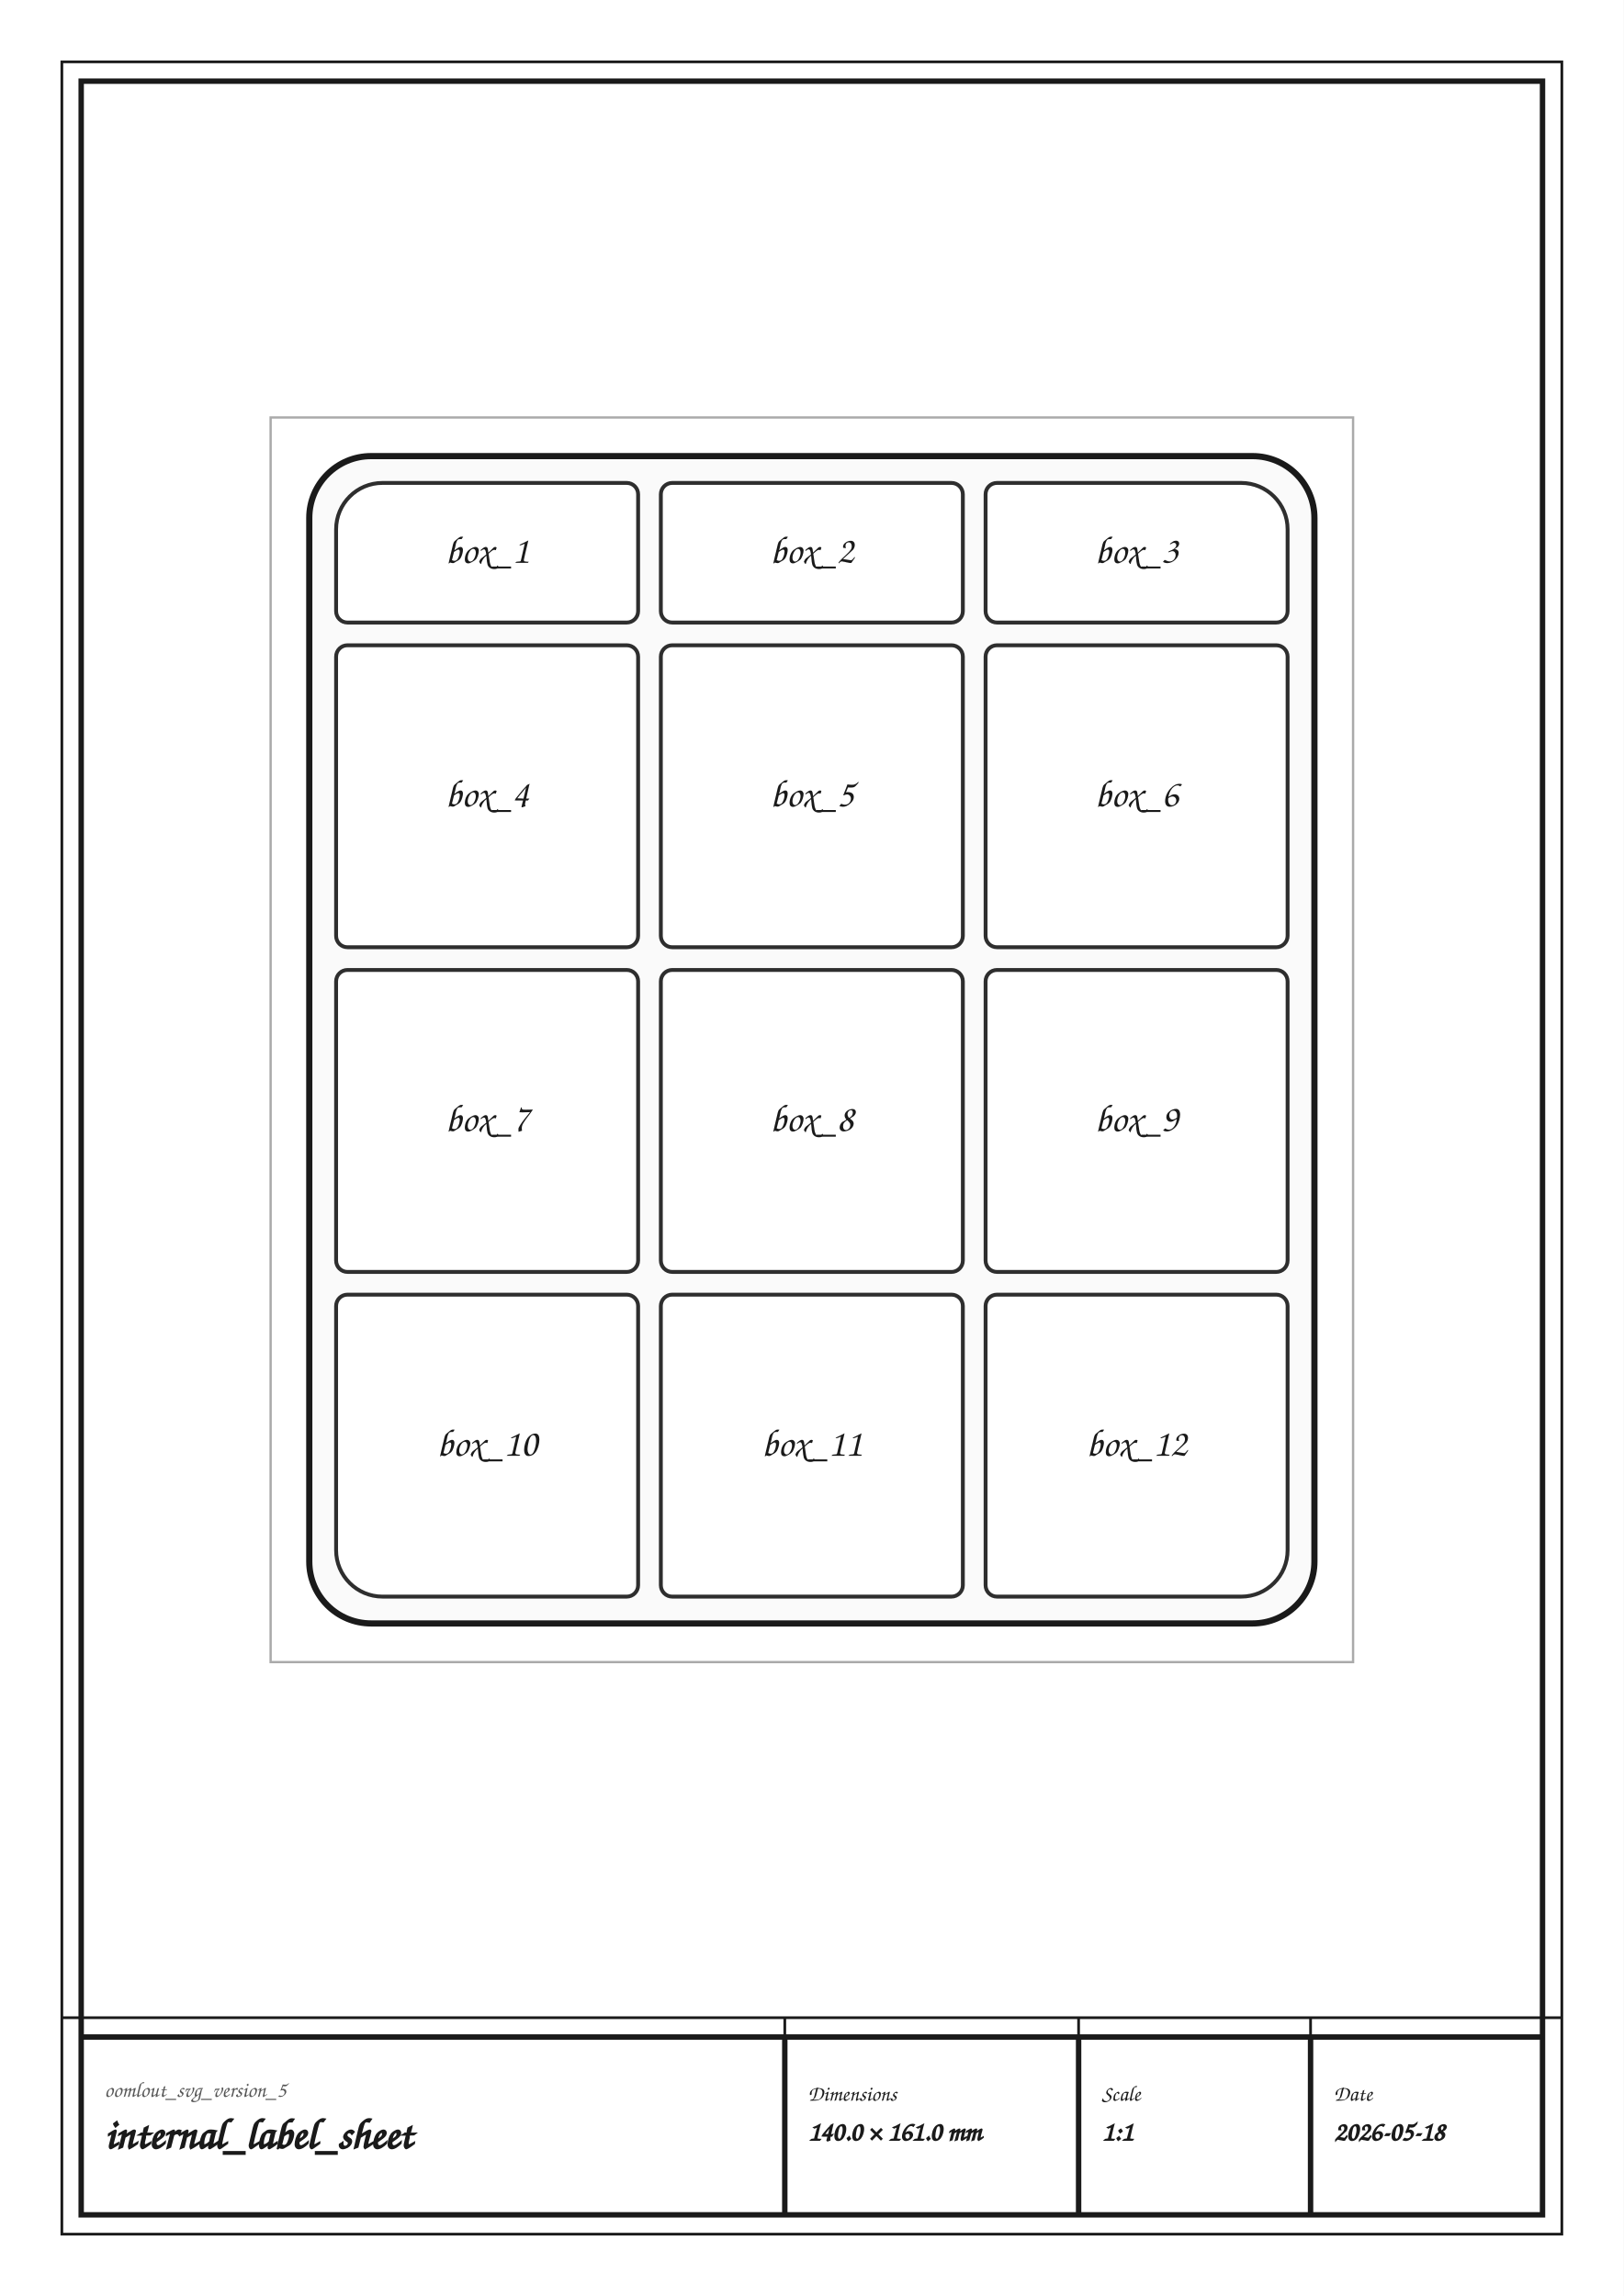
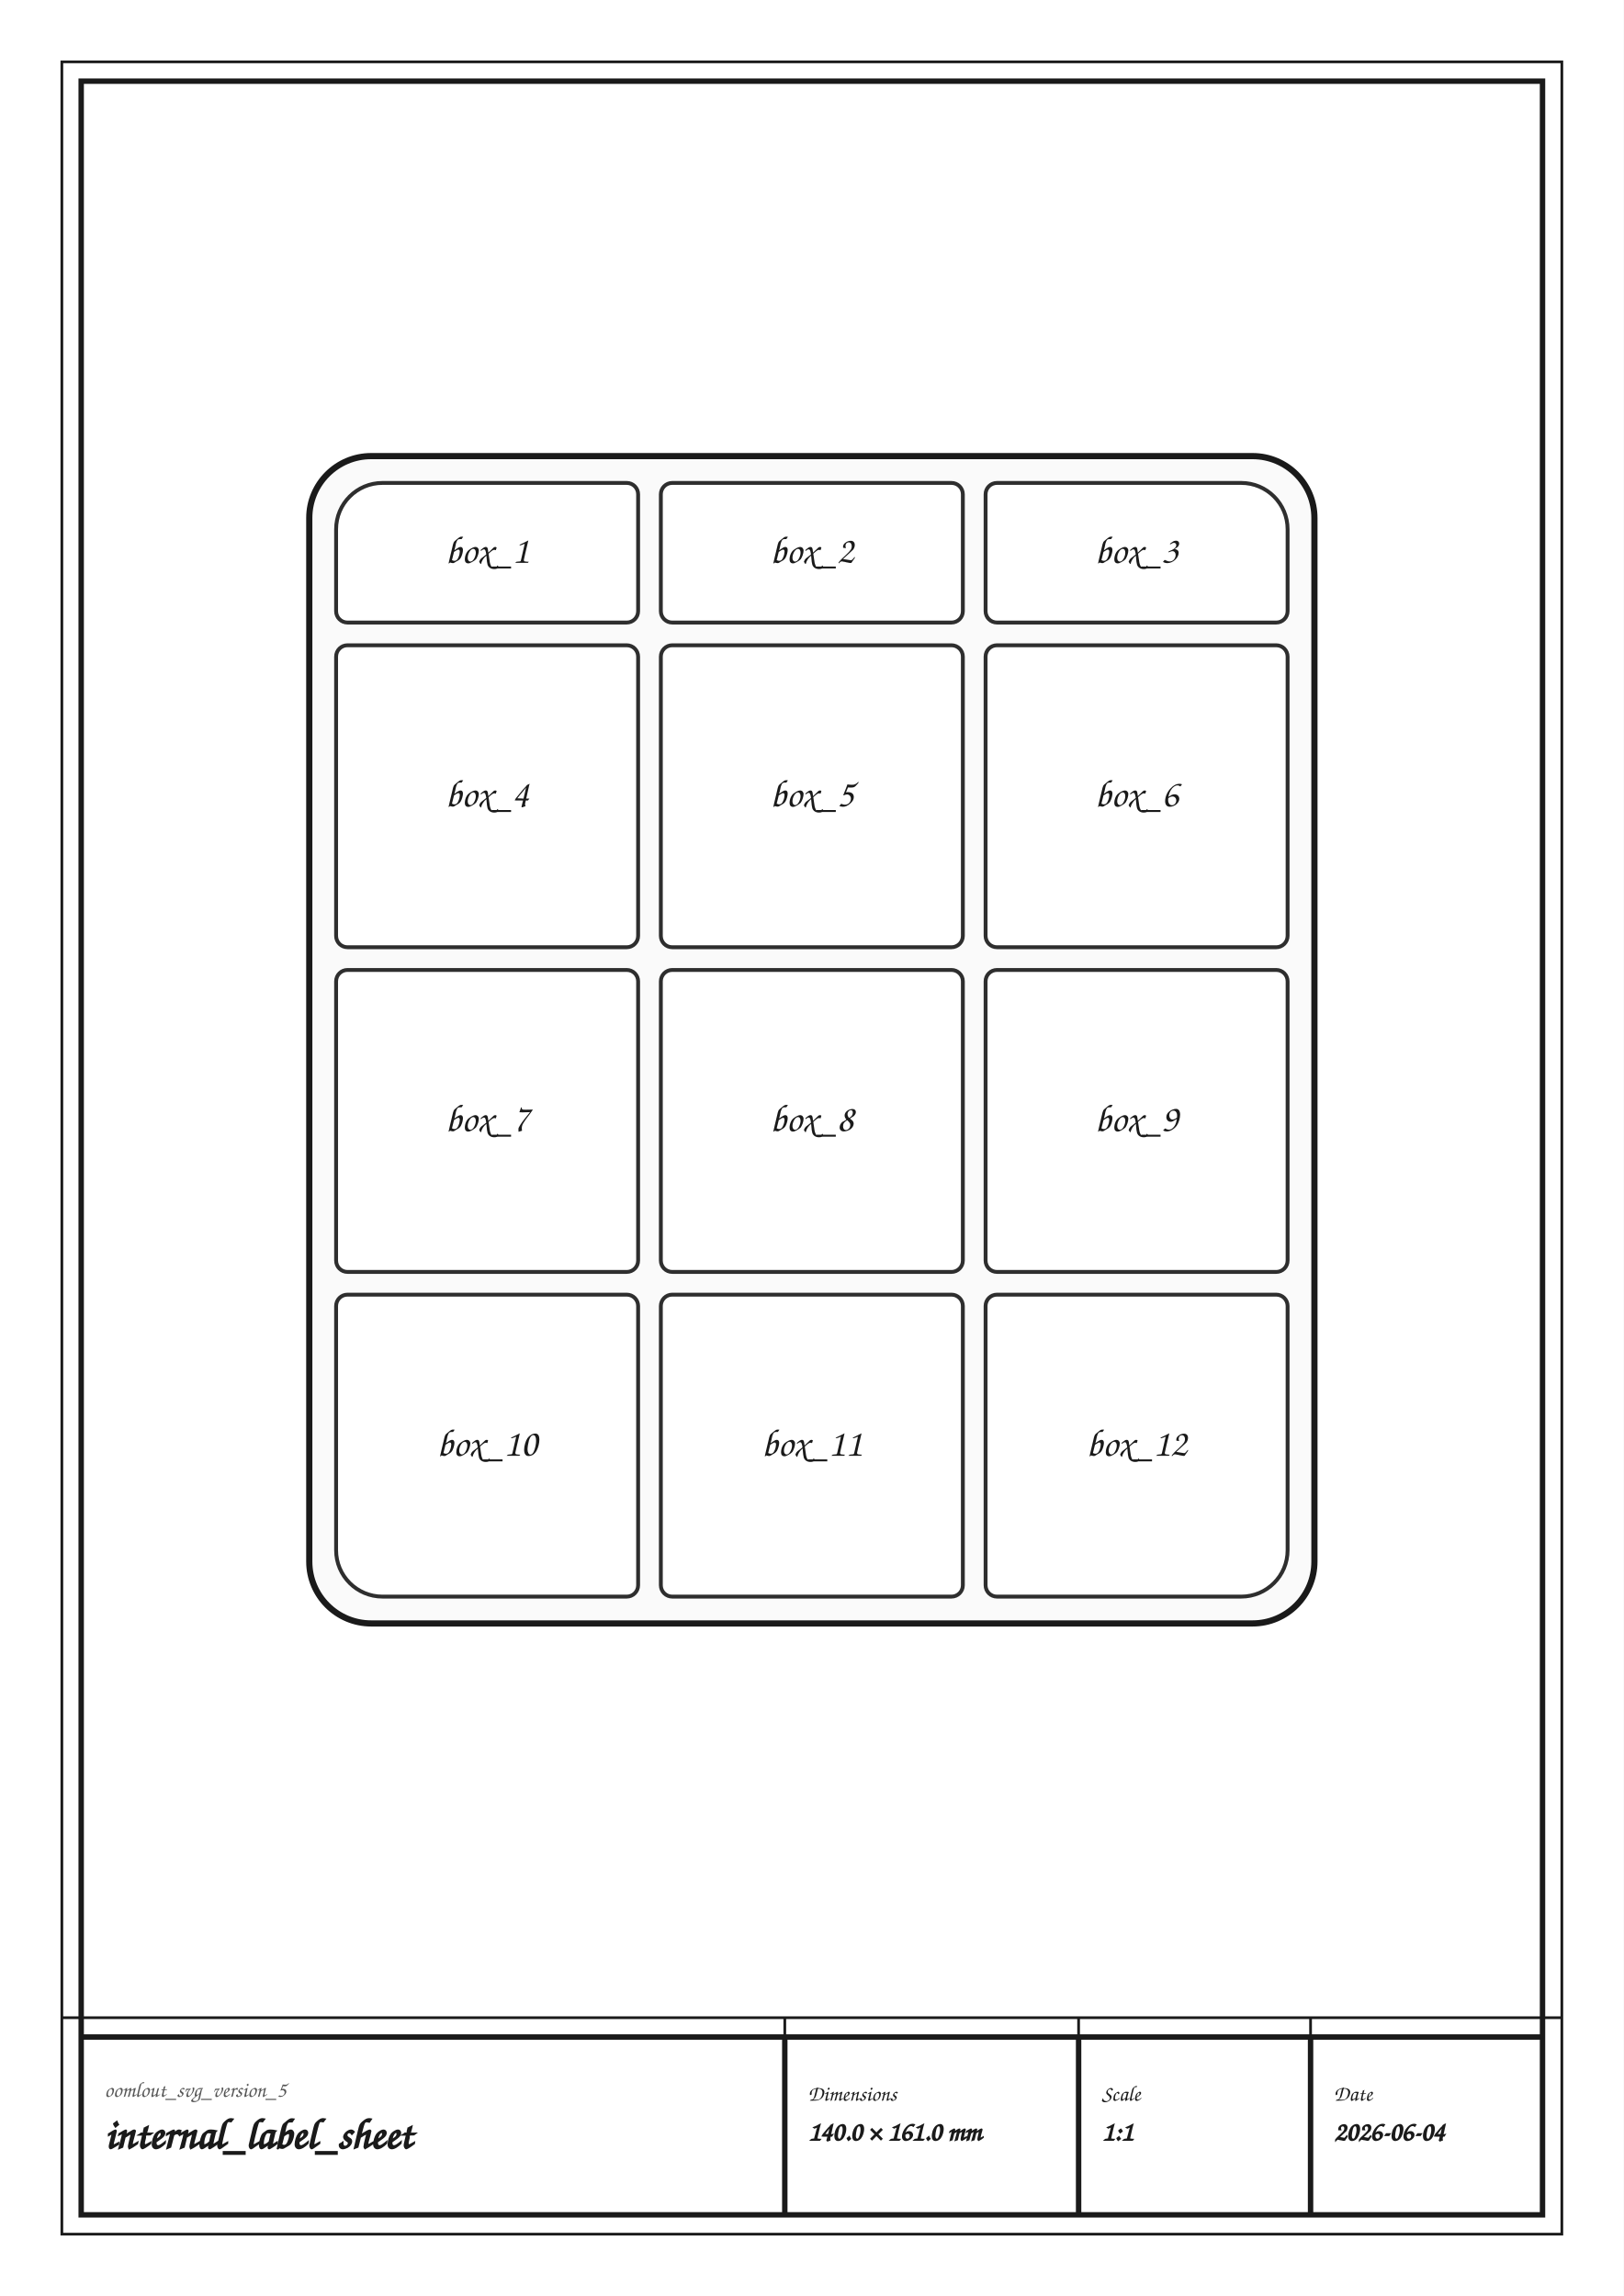
<svg xmlns="http://www.w3.org/2000/svg" width="210mm" height="297mm" viewBox="0 0 210 297">
  <rect x="0" y="0" width="210" height="297" fill="white" stroke="none" />
  <rect x="8" y="8" width="194" height="281" fill="none" stroke="#1A1A1A" stroke-width="0.35" />
  <rect x="10.5" y="10.5" width="189" height="276" fill="none" stroke="#1A1A1A" stroke-width="0.7" />
  <line x1="8" y1="261" x2="202" y2="261" stroke="#1A1A1A" stroke-width="0.35" />
  <line x1="10.5" y1="263.5" x2="199.5" y2="263.5" stroke="#1A1A1A" stroke-width="0.7" />
  <line x1="101.5" y1="261" x2="101.5" y2="286.5" stroke="#1A1A1A" stroke-width="0.35" />
  <line x1="101.5" y1="263.5" x2="101.5" y2="286.5" stroke="#1A1A1A" stroke-width="0.7" />
  <line x1="139.5" y1="261" x2="139.5" y2="286.5" stroke="#1A1A1A" stroke-width="0.35" />
  <line x1="139.5" y1="263.5" x2="139.5" y2="286.5" stroke="#1A1A1A" stroke-width="0.7" />
  <line x1="169.5" y1="261" x2="169.5" y2="286.5" stroke="#1A1A1A" stroke-width="0.35" />
  <line x1="169.5" y1="263.5" x2="169.5" y2="286.5" stroke="#1A1A1A" stroke-width="0.7" />
  <text x="13.5" y="270.5" font-family="Swis721 Blk BT, comic sans ms" font-size="2.8" font-weight="normal" text-anchor="start" dominant-baseline="middle" fill="#555555" textLength="85" lengthAdjust="spacingAndGlyphs">oomlout_svg_version_5</text>
  <text x="13.5" y="276.5" font-family="Swis721 Blk BT, comic sans ms" font-size="5.5" font-weight="bold" text-anchor="start" dominant-baseline="middle" fill="#1A1A1A" textLength="85" lengthAdjust="spacingAndGlyphs">internal_label_sheet</text>
  <text x="104.5" y="271" font-family="Swis721 Blk BT, comic sans ms" font-size="2.8" font-weight="normal" text-anchor="start" dominant-baseline="middle" fill="#1A1A1A">Dimensions</text>
  <text x="104.5" y="276" font-family="Swis721 Blk BT, comic sans ms" font-size="3.5" font-weight="bold" text-anchor="start" dominant-baseline="middle" fill="#1A1A1A">140.0 × 161.0 mm</text>
  <text x="142.5" y="271" font-family="Swis721 Blk BT, comic sans ms" font-size="2.8" font-weight="normal" text-anchor="start" dominant-baseline="middle" fill="#1A1A1A">Scale</text>
  <text x="142.5" y="276" font-family="Swis721 Blk BT, comic sans ms" font-size="3.5" font-weight="bold" text-anchor="start" dominant-baseline="middle" fill="#1A1A1A">1:1</text>
  <text x="172.5" y="271" font-family="Swis721 Blk BT, comic sans ms" font-size="2.8" font-weight="normal" text-anchor="start" dominant-baseline="middle" fill="#1A1A1A">Date</text>
-   <text x="172.5" y="276" font-family="Swis721 Blk BT, comic sans ms" font-size="3.5" font-weight="bold" text-anchor="start" dominant-baseline="middle" fill="#1A1A1A">2026-05-18</text>
+   <text x="172.5" y="276" font-family="Swis721 Blk BT, comic sans ms" font-size="3.5" font-weight="bold" text-anchor="start" dominant-baseline="middle" fill="#1A1A1A">2026-06-04</text>
  <g transform="translate(35,54) scale(1)">
    <rect x="5" y="5" width="130" height="151" rx="8" ry="8" fill="#FAFAFA" stroke="none" />
    <path d="M 14.47 8.47 L 46.06 8.47 A 1.47 1.47 0 0 1 47.53 9.94 L 47.53 25.06 A 1.47 1.47 0 0 1 46.06 26.53 L 9.94 26.53 A 1.47 1.47 0 0 1 8.47 25.06 L 8.47 14.47 A 6 6 0 0 1 14.47 8.47 Z" fill="#FFFFFF" stroke="#2E2E2E" stroke-width="0.5" />
    <text x="28" y="17.5" font-family="Swis721 Blk BT, comic sans ms" font-size="5" text-anchor="middle" dominant-baseline="middle" fill="#1A1A1A">box_1</text>
    <path d="M 51.94 8.47 L 88.06 8.47 A 1.47 1.47 0 0 1 89.53 9.94 L 89.53 25.06 A 1.47 1.47 0 0 1 88.06 26.53 L 51.94 26.53 A 1.47 1.47 0 0 1 50.47 25.06 L 50.47 9.94 A 1.47 1.47 0 0 1 51.94 8.47 Z" fill="#FFFFFF" stroke="#2E2E2E" stroke-width="0.5" />
    <text x="70" y="17.5" font-family="Swis721 Blk BT, comic sans ms" font-size="5" text-anchor="middle" dominant-baseline="middle" fill="#1A1A1A">box_2</text>
    <path d="M 93.94 8.47 L 125.53 8.47 A 6 6 0 0 1 131.53 14.47 L 131.53 25.06 A 1.47 1.47 0 0 1 130.06 26.53 L 93.94 26.53 A 1.47 1.47 0 0 1 92.47 25.06 L 92.47 9.94 A 1.47 1.47 0 0 1 93.94 8.47 Z" fill="#FFFFFF" stroke="#2E2E2E" stroke-width="0.5" />
    <text x="112" y="17.5" font-family="Swis721 Blk BT, comic sans ms" font-size="5" text-anchor="middle" dominant-baseline="middle" fill="#1A1A1A">box_3</text>
    <path d="M 9.94 29.47 L 46.06 29.47 A 1.47 1.47 0 0 1 47.53 30.94 L 47.53 67.06 A 1.47 1.47 0 0 1 46.06 68.53 L 9.94 68.53 A 1.47 1.47 0 0 1 8.47 67.06 L 8.47 30.94 A 1.47 1.47 0 0 1 9.94 29.47 Z" fill="#FFFFFF" stroke="#2E2E2E" stroke-width="0.5" />
    <text x="28" y="49" font-family="Swis721 Blk BT, comic sans ms" font-size="5" text-anchor="middle" dominant-baseline="middle" fill="#1A1A1A">box_4</text>
    <path d="M 51.94 29.47 L 88.06 29.47 A 1.47 1.47 0 0 1 89.53 30.94 L 89.53 67.06 A 1.47 1.47 0 0 1 88.06 68.53 L 51.94 68.53 A 1.47 1.47 0 0 1 50.47 67.06 L 50.47 30.94 A 1.47 1.47 0 0 1 51.94 29.47 Z" fill="#FFFFFF" stroke="#2E2E2E" stroke-width="0.5" />
    <text x="70" y="49" font-family="Swis721 Blk BT, comic sans ms" font-size="5" text-anchor="middle" dominant-baseline="middle" fill="#1A1A1A">box_5</text>
    <path d="M 93.94 29.47 L 130.06 29.47 A 1.47 1.47 0 0 1 131.53 30.94 L 131.53 67.06 A 1.47 1.47 0 0 1 130.06 68.53 L 93.94 68.53 A 1.47 1.47 0 0 1 92.47 67.06 L 92.47 30.94 A 1.47 1.47 0 0 1 93.94 29.47 Z" fill="#FFFFFF" stroke="#2E2E2E" stroke-width="0.5" />
    <text x="112" y="49" font-family="Swis721 Blk BT, comic sans ms" font-size="5" text-anchor="middle" dominant-baseline="middle" fill="#1A1A1A">box_6</text>
    <path d="M 9.94 71.47 L 46.06 71.47 A 1.47 1.47 0 0 1 47.53 72.94 L 47.53 109.06 A 1.47 1.47 0 0 1 46.06 110.53 L 9.94 110.53 A 1.47 1.47 0 0 1 8.47 109.06 L 8.47 72.94 A 1.47 1.47 0 0 1 9.94 71.47 Z" fill="#FFFFFF" stroke="#2E2E2E" stroke-width="0.5" />
    <text x="28" y="91" font-family="Swis721 Blk BT, comic sans ms" font-size="5" text-anchor="middle" dominant-baseline="middle" fill="#1A1A1A">box_7</text>
    <path d="M 51.94 71.47 L 88.06 71.47 A 1.47 1.47 0 0 1 89.53 72.94 L 89.53 109.06 A 1.47 1.47 0 0 1 88.06 110.53 L 51.94 110.53 A 1.47 1.47 0 0 1 50.47 109.06 L 50.47 72.94 A 1.47 1.47 0 0 1 51.94 71.47 Z" fill="#FFFFFF" stroke="#2E2E2E" stroke-width="0.5" />
    <text x="70" y="91" font-family="Swis721 Blk BT, comic sans ms" font-size="5" text-anchor="middle" dominant-baseline="middle" fill="#1A1A1A">box_8</text>
    <path d="M 93.94 71.47 L 130.06 71.47 A 1.47 1.47 0 0 1 131.53 72.94 L 131.53 109.06 A 1.47 1.47 0 0 1 130.06 110.53 L 93.94 110.53 A 1.47 1.47 0 0 1 92.47 109.06 L 92.47 72.94 A 1.47 1.47 0 0 1 93.94 71.47 Z" fill="#FFFFFF" stroke="#2E2E2E" stroke-width="0.5" />
    <text x="112" y="91" font-family="Swis721 Blk BT, comic sans ms" font-size="5" text-anchor="middle" dominant-baseline="middle" fill="#1A1A1A">box_9</text>
    <path d="M 9.94 113.47 L 46.06 113.47 A 1.47 1.47 0 0 1 47.53 114.94 L 47.53 151.06 A 1.47 1.47 0 0 1 46.06 152.53 L 14.47 152.53 A 6 6 0 0 1 8.47 146.53 L 8.47 114.94 A 1.47 1.47 0 0 1 9.94 113.47 Z" fill="#FFFFFF" stroke="#2E2E2E" stroke-width="0.5" />
    <text x="28" y="133" font-family="Swis721 Blk BT, comic sans ms" font-size="5" text-anchor="middle" dominant-baseline="middle" fill="#1A1A1A">box_10</text>
    <path d="M 51.94 113.47 L 88.06 113.47 A 1.47 1.47 0 0 1 89.53 114.94 L 89.53 151.06 A 1.47 1.47 0 0 1 88.06 152.53 L 51.94 152.53 A 1.47 1.47 0 0 1 50.47 151.06 L 50.47 114.94 A 1.47 1.47 0 0 1 51.94 113.47 Z" fill="#FFFFFF" stroke="#2E2E2E" stroke-width="0.5" />
    <text x="70" y="133" font-family="Swis721 Blk BT, comic sans ms" font-size="5" text-anchor="middle" dominant-baseline="middle" fill="#1A1A1A">box_11</text>
    <path d="M 93.94 113.47 L 130.06 113.47 A 1.47 1.47 0 0 1 131.53 114.94 L 131.53 146.53 A 6 6 0 0 1 125.53 152.53 L 93.94 152.53 A 1.47 1.47 0 0 1 92.47 151.06 L 92.47 114.94 A 1.47 1.47 0 0 1 93.94 113.47 Z" fill="#FFFFFF" stroke="#2E2E2E" stroke-width="0.5" />
    <text x="112" y="133" font-family="Swis721 Blk BT, comic sans ms" font-size="5" text-anchor="middle" dominant-baseline="middle" fill="#1A1A1A">box_12</text>
    <rect x="5" y="5" width="130" height="151" rx="8" ry="8" fill="none" stroke="#1A1A1A" stroke-width="0.8" />
  </g>
-   <rect x="35" y="54" width="140" height="161" fill="none" stroke="#AAAAAA" stroke-width="0.3" />
</svg>
